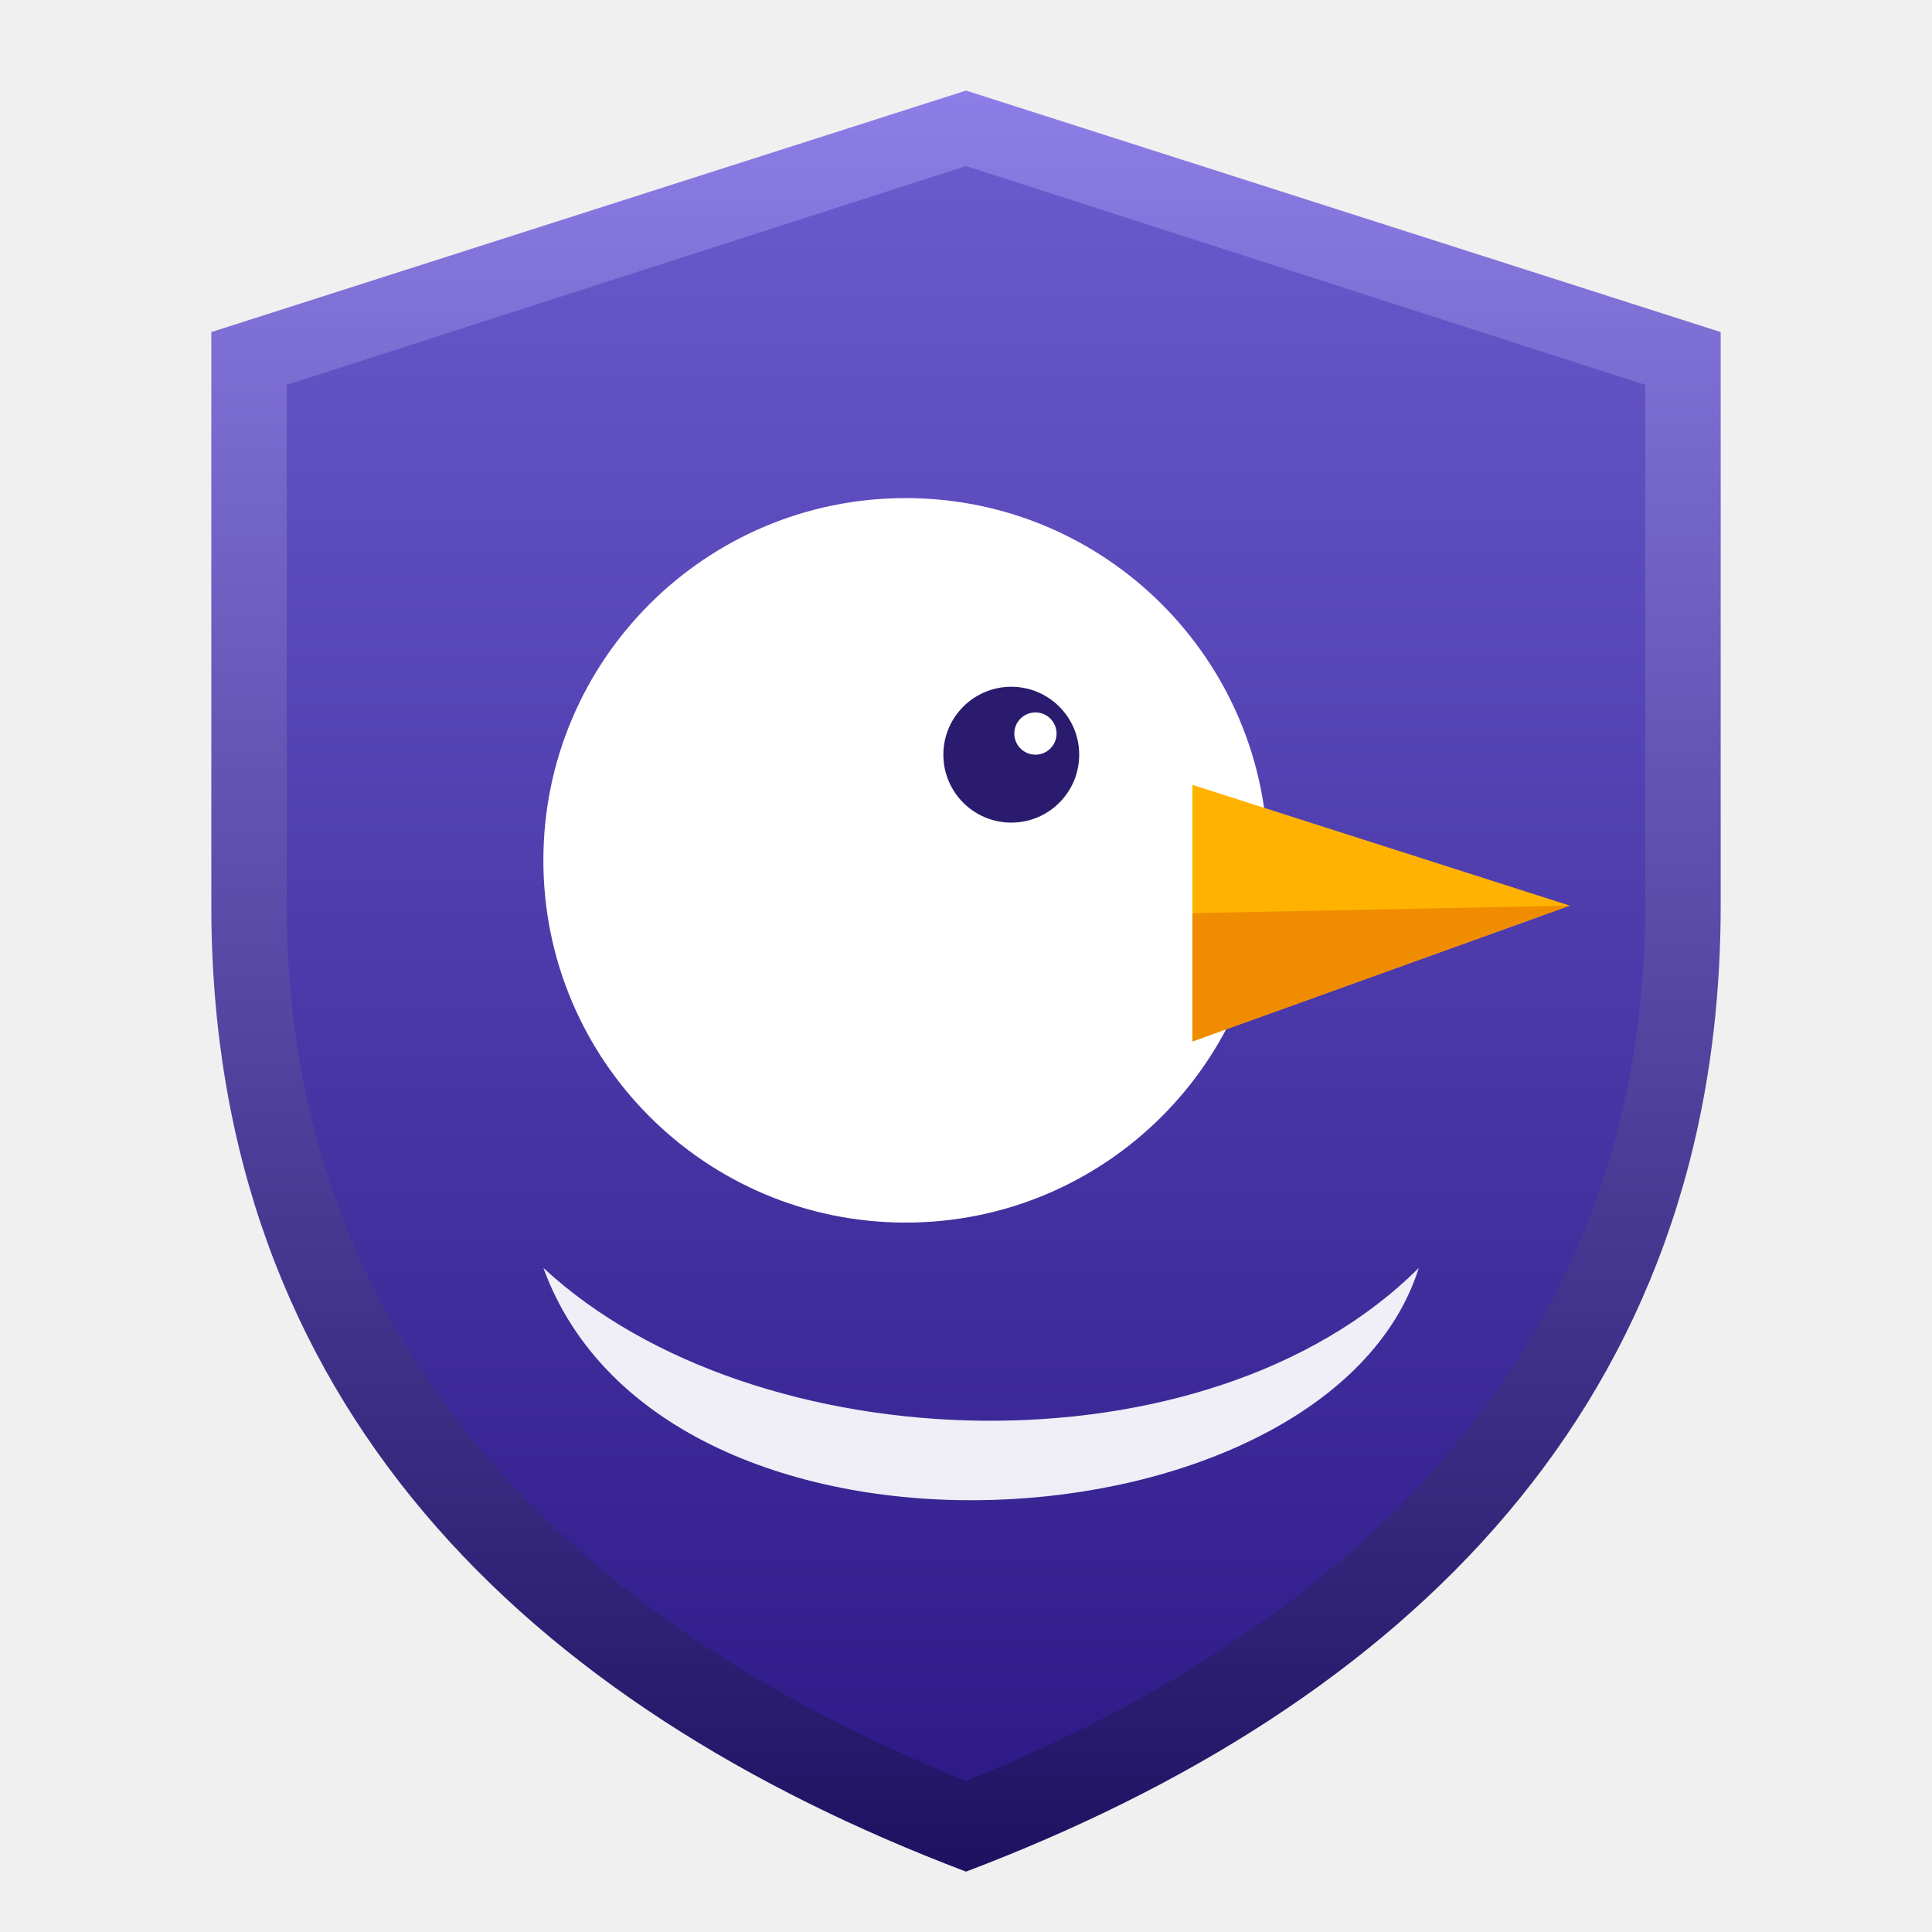
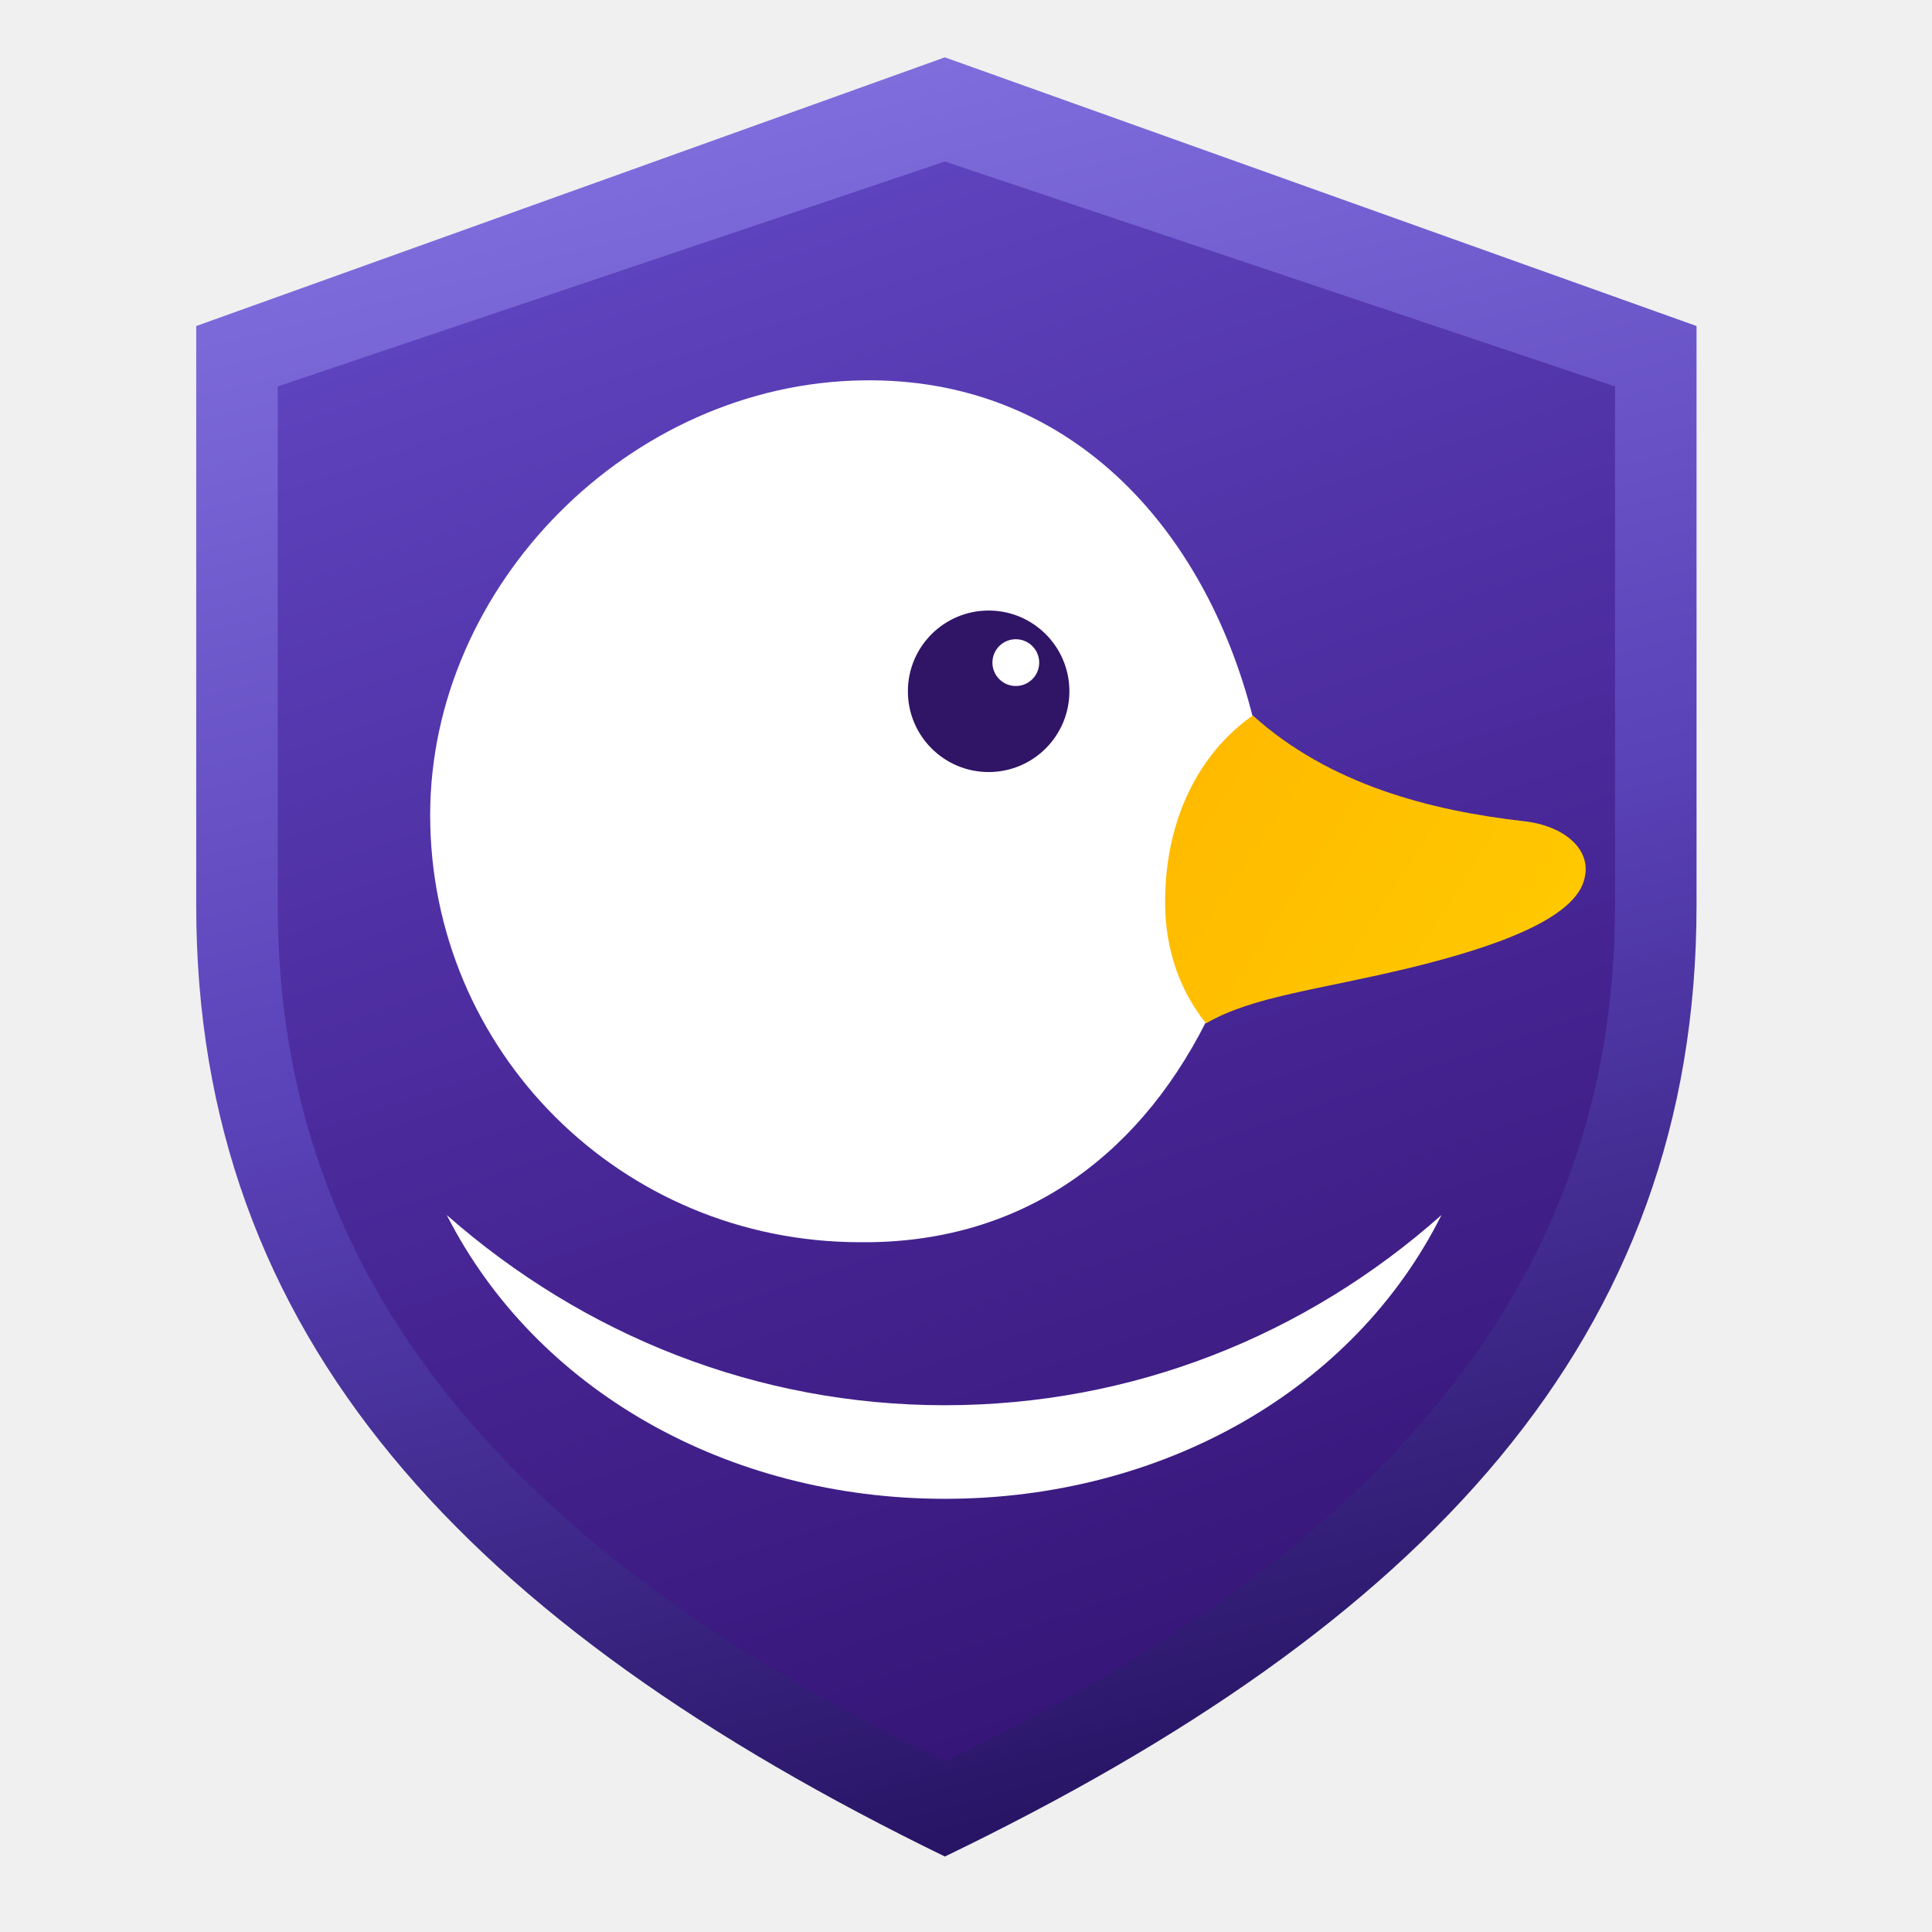
- <svg xmlns="http://www.w3.org/2000/svg" width="128" height="128" viewBox="0 0 128 128">
+ <svg xmlns="http://www.w3.org/2000/svg" width="1280" height="1280" viewBox="0 0 1280 1280" fill="none">
  <defs>
-     <linearGradient id="shield" x1="0" y1="0" x2="0" y2="1">
-       <stop offset="0" stop-color="#6A5ACD" />
-       <stop offset="1" stop-color="#2E1A87" />
+     <linearGradient id="rim" x1="470" y1="40" x2="780" y2="1230" gradientUnits="userSpaceOnUse">
+       <stop stop-color="#8270df" />
+       <stop offset=".5" stop-color="#5941b7" />
+       <stop offset="1" stop-color="#24115e" />
    </linearGradient>
-     <linearGradient id="rim" x1="0" y1="0" x2="0" y2="1">
-       <stop offset="0" stop-color="#8E7FE8" />
-       <stop offset="1" stop-color="#1E1060" />
+     <linearGradient id="shield" x1="420" y1="110" x2="780" y2="1170" gradientUnits="userSpaceOnUse">
+       <stop stop-color="#6046c2" />
+       <stop offset=".55" stop-color="#482797" />
+       <stop offset="1" stop-color="#351475" />
+     </linearGradient>
+     <linearGradient id="bill" x1="785" y1="486" x2="1028" y2="643" gradientUnits="userSpaceOnUse">
+       <stop stop-color="#ffb900" />
+       <stop offset="1" stop-color="#ffc900" />
    </linearGradient>
  </defs>
-   <path d="M64 6 L114 22 V60 C114 93 93 113 64 124 C35 113 14 93 14 60 V22 Z" fill="url(#rim)" />
-   <path d="M64 11 L109 25.5 V60 C109 89 90 107.5 64 118 C38 107.5 19 89 19 60 V25.5 Z" fill="url(#shield)" />
-   <path d="M36 84 C50 97 80 98 94 84 C88 103 44 106 36 84 Z" fill="#FFFFFF" opacity="0.92" />
-   <circle cx="60" cy="57" r="24" fill="#FFFFFF" />
-   <path d="M79 52 L104 60 L79 69 Z" fill="#FFB300" />
-   <path d="M79 60.5 L104 60 L79 69 Z" fill="#F08C00" />
-   <circle cx="67" cy="50" r="4.5" fill="#2A1B6E" />
-   <circle cx="68.6" cy="48.6" r="1.4" fill="#FFFFFF" />
+   <path id="shield-rim" fill="url(#rim)" d="M626 38 1124 216V600C1124 887 943 1077 626 1230 310 1076 130 886 130 600V216Z" />
+   <path id="shield-face" fill="url(#shield)" d="M626 107 1070 256V600C1070 853 911 1030 626 1167 342 1030 184 852 184 600V256Z" />
+   <path id="head" fill="#fff" d="M572 252C708 250 798 349 830 475L799 677C752 770 673 824 570 823 411 823 285 696 285 540 285 388 417 254 572 252Z" />
+   <path id="duck-bill" fill="url(#bill)" d="M830 474C881 520 948 537 1009 544 1037 547 1054 563 1050 581 1045 609 988 628 935 641 873 656 830 660 799 678 779 653 771 623 772 593 773 544 793 500 830 474Z" />
+   <circle id="eye" cx="655" cy="458" r="53.5" fill="#301466" />
+   <circle id="eye-highlight" cx="673" cy="439" r="15.5" fill="#fff" />
+   <path id="lower-arc" fill="#fff" d="M296 805C387 885 502 931 626 931 750 931 865 885 955 805 897 921 770 993 626 993 482 993 355 921 296 805Z" />
</svg>
